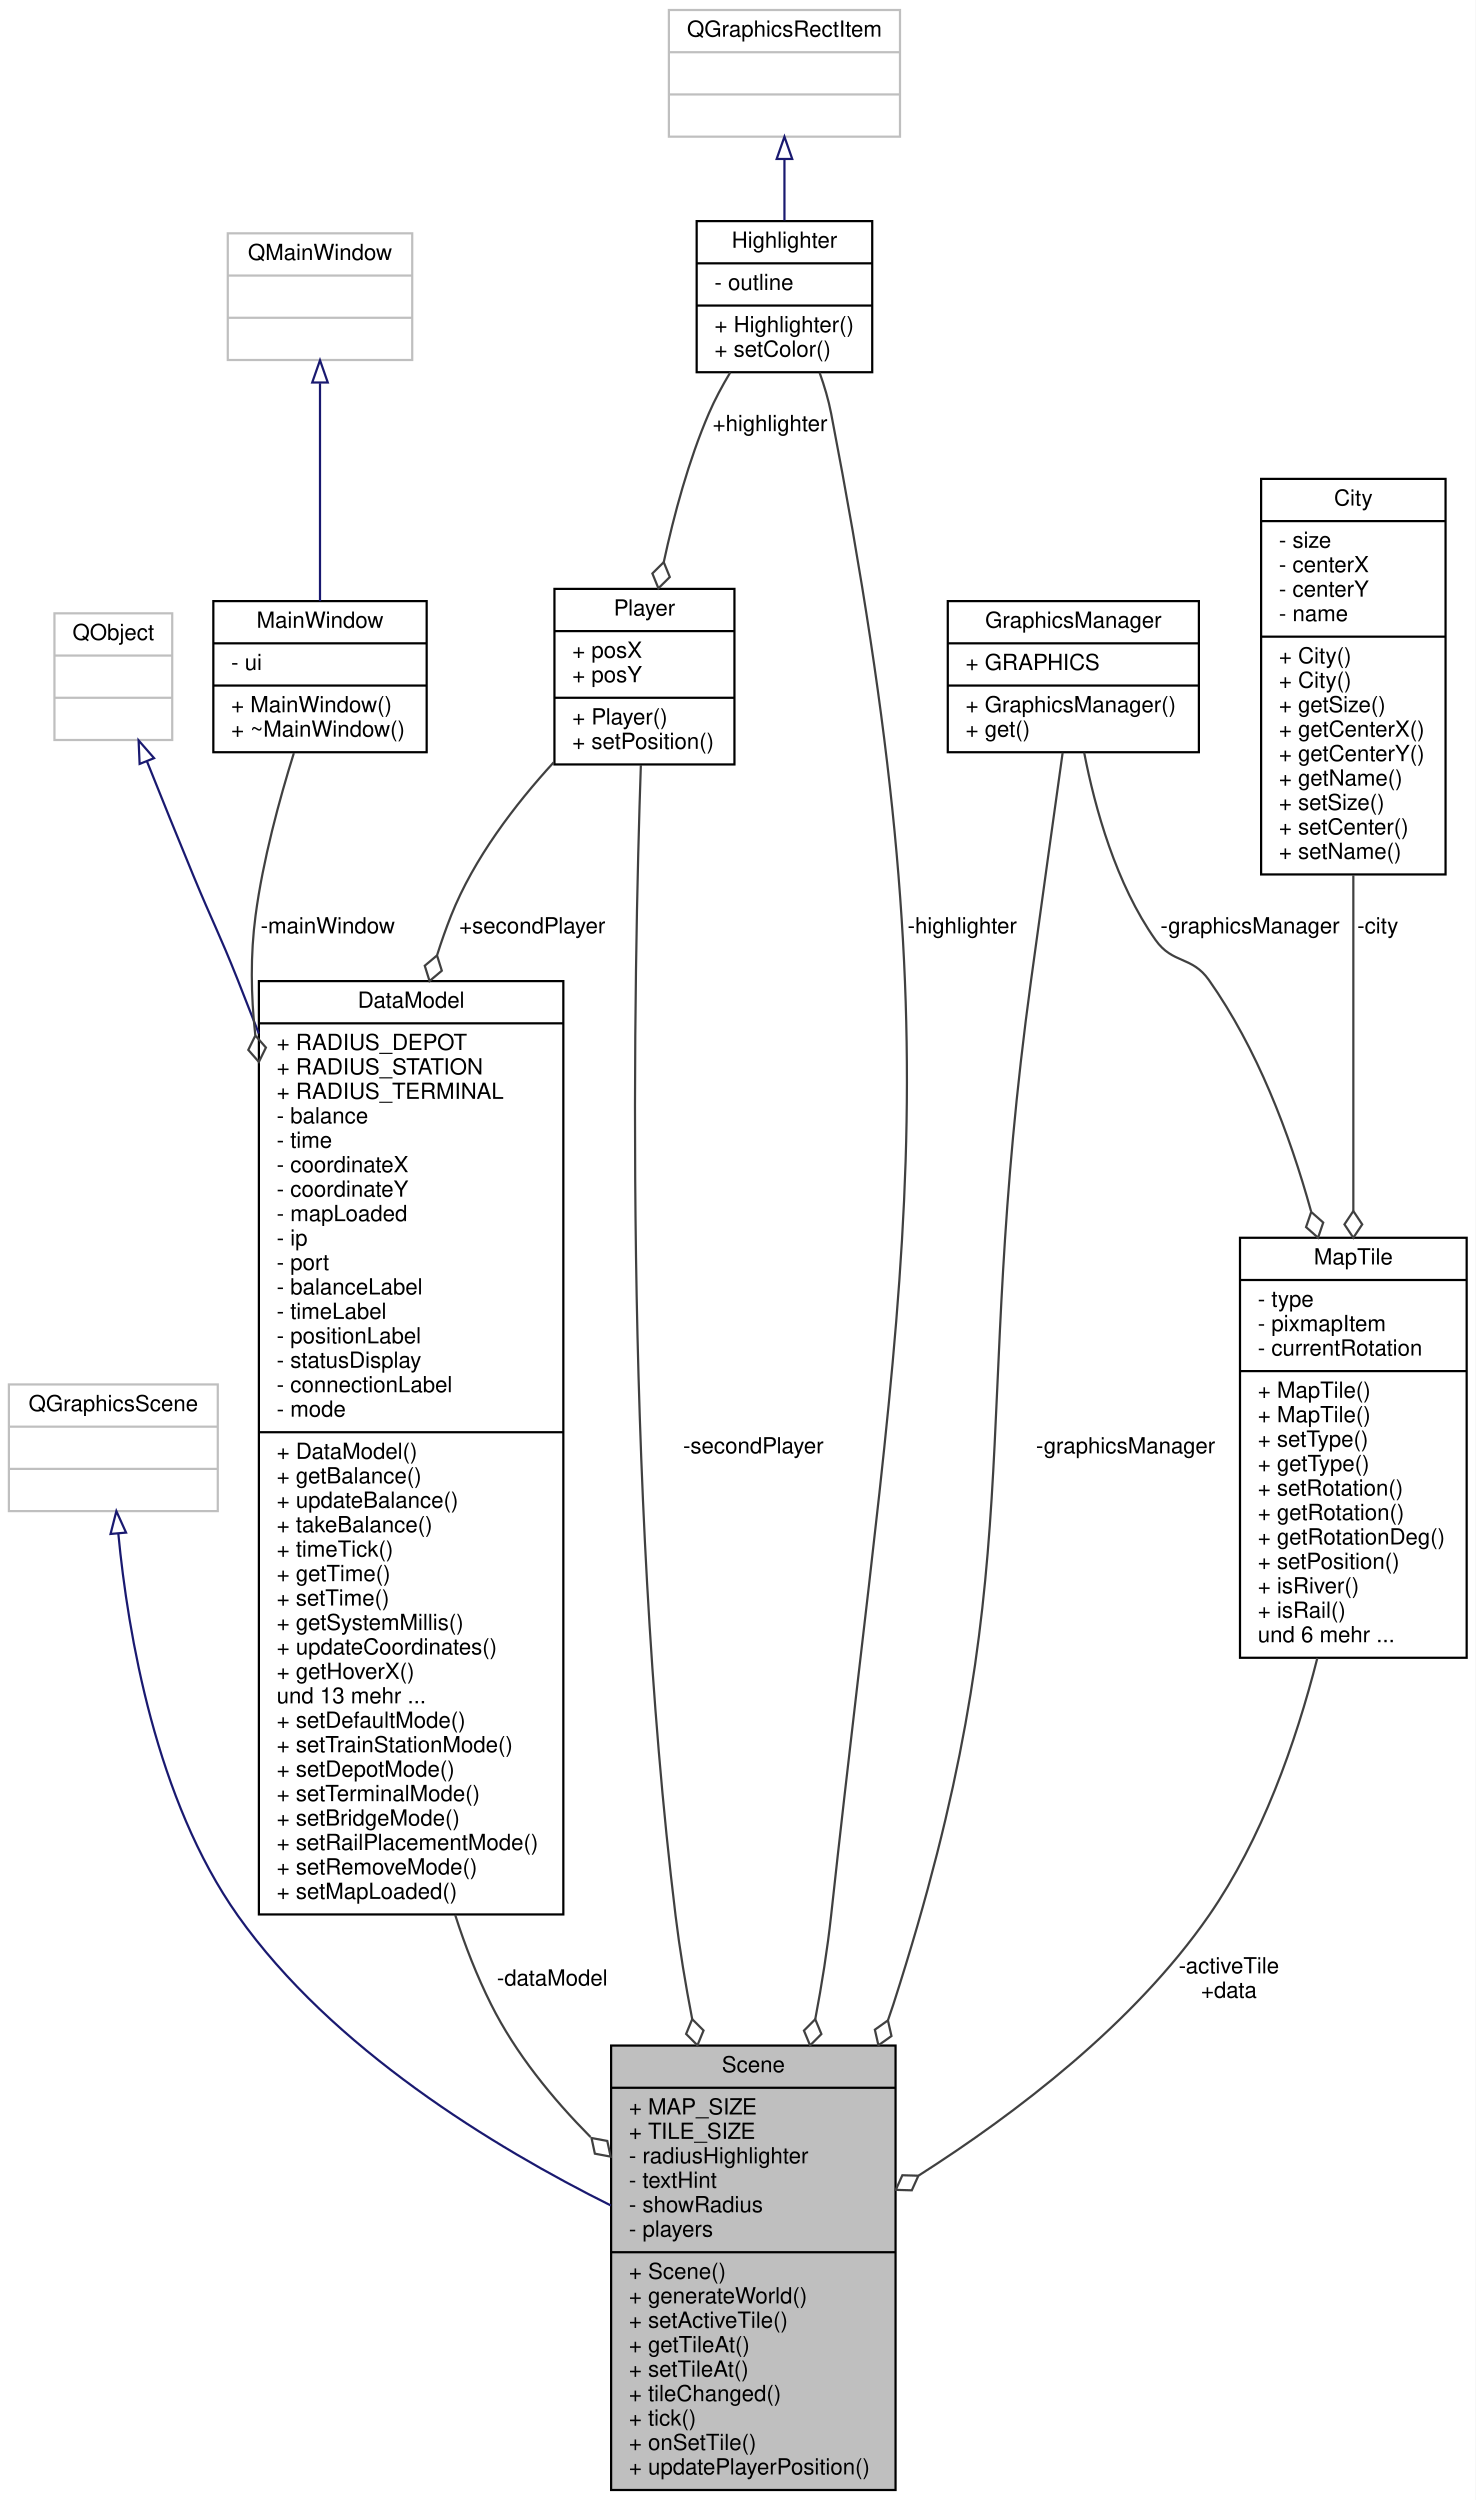
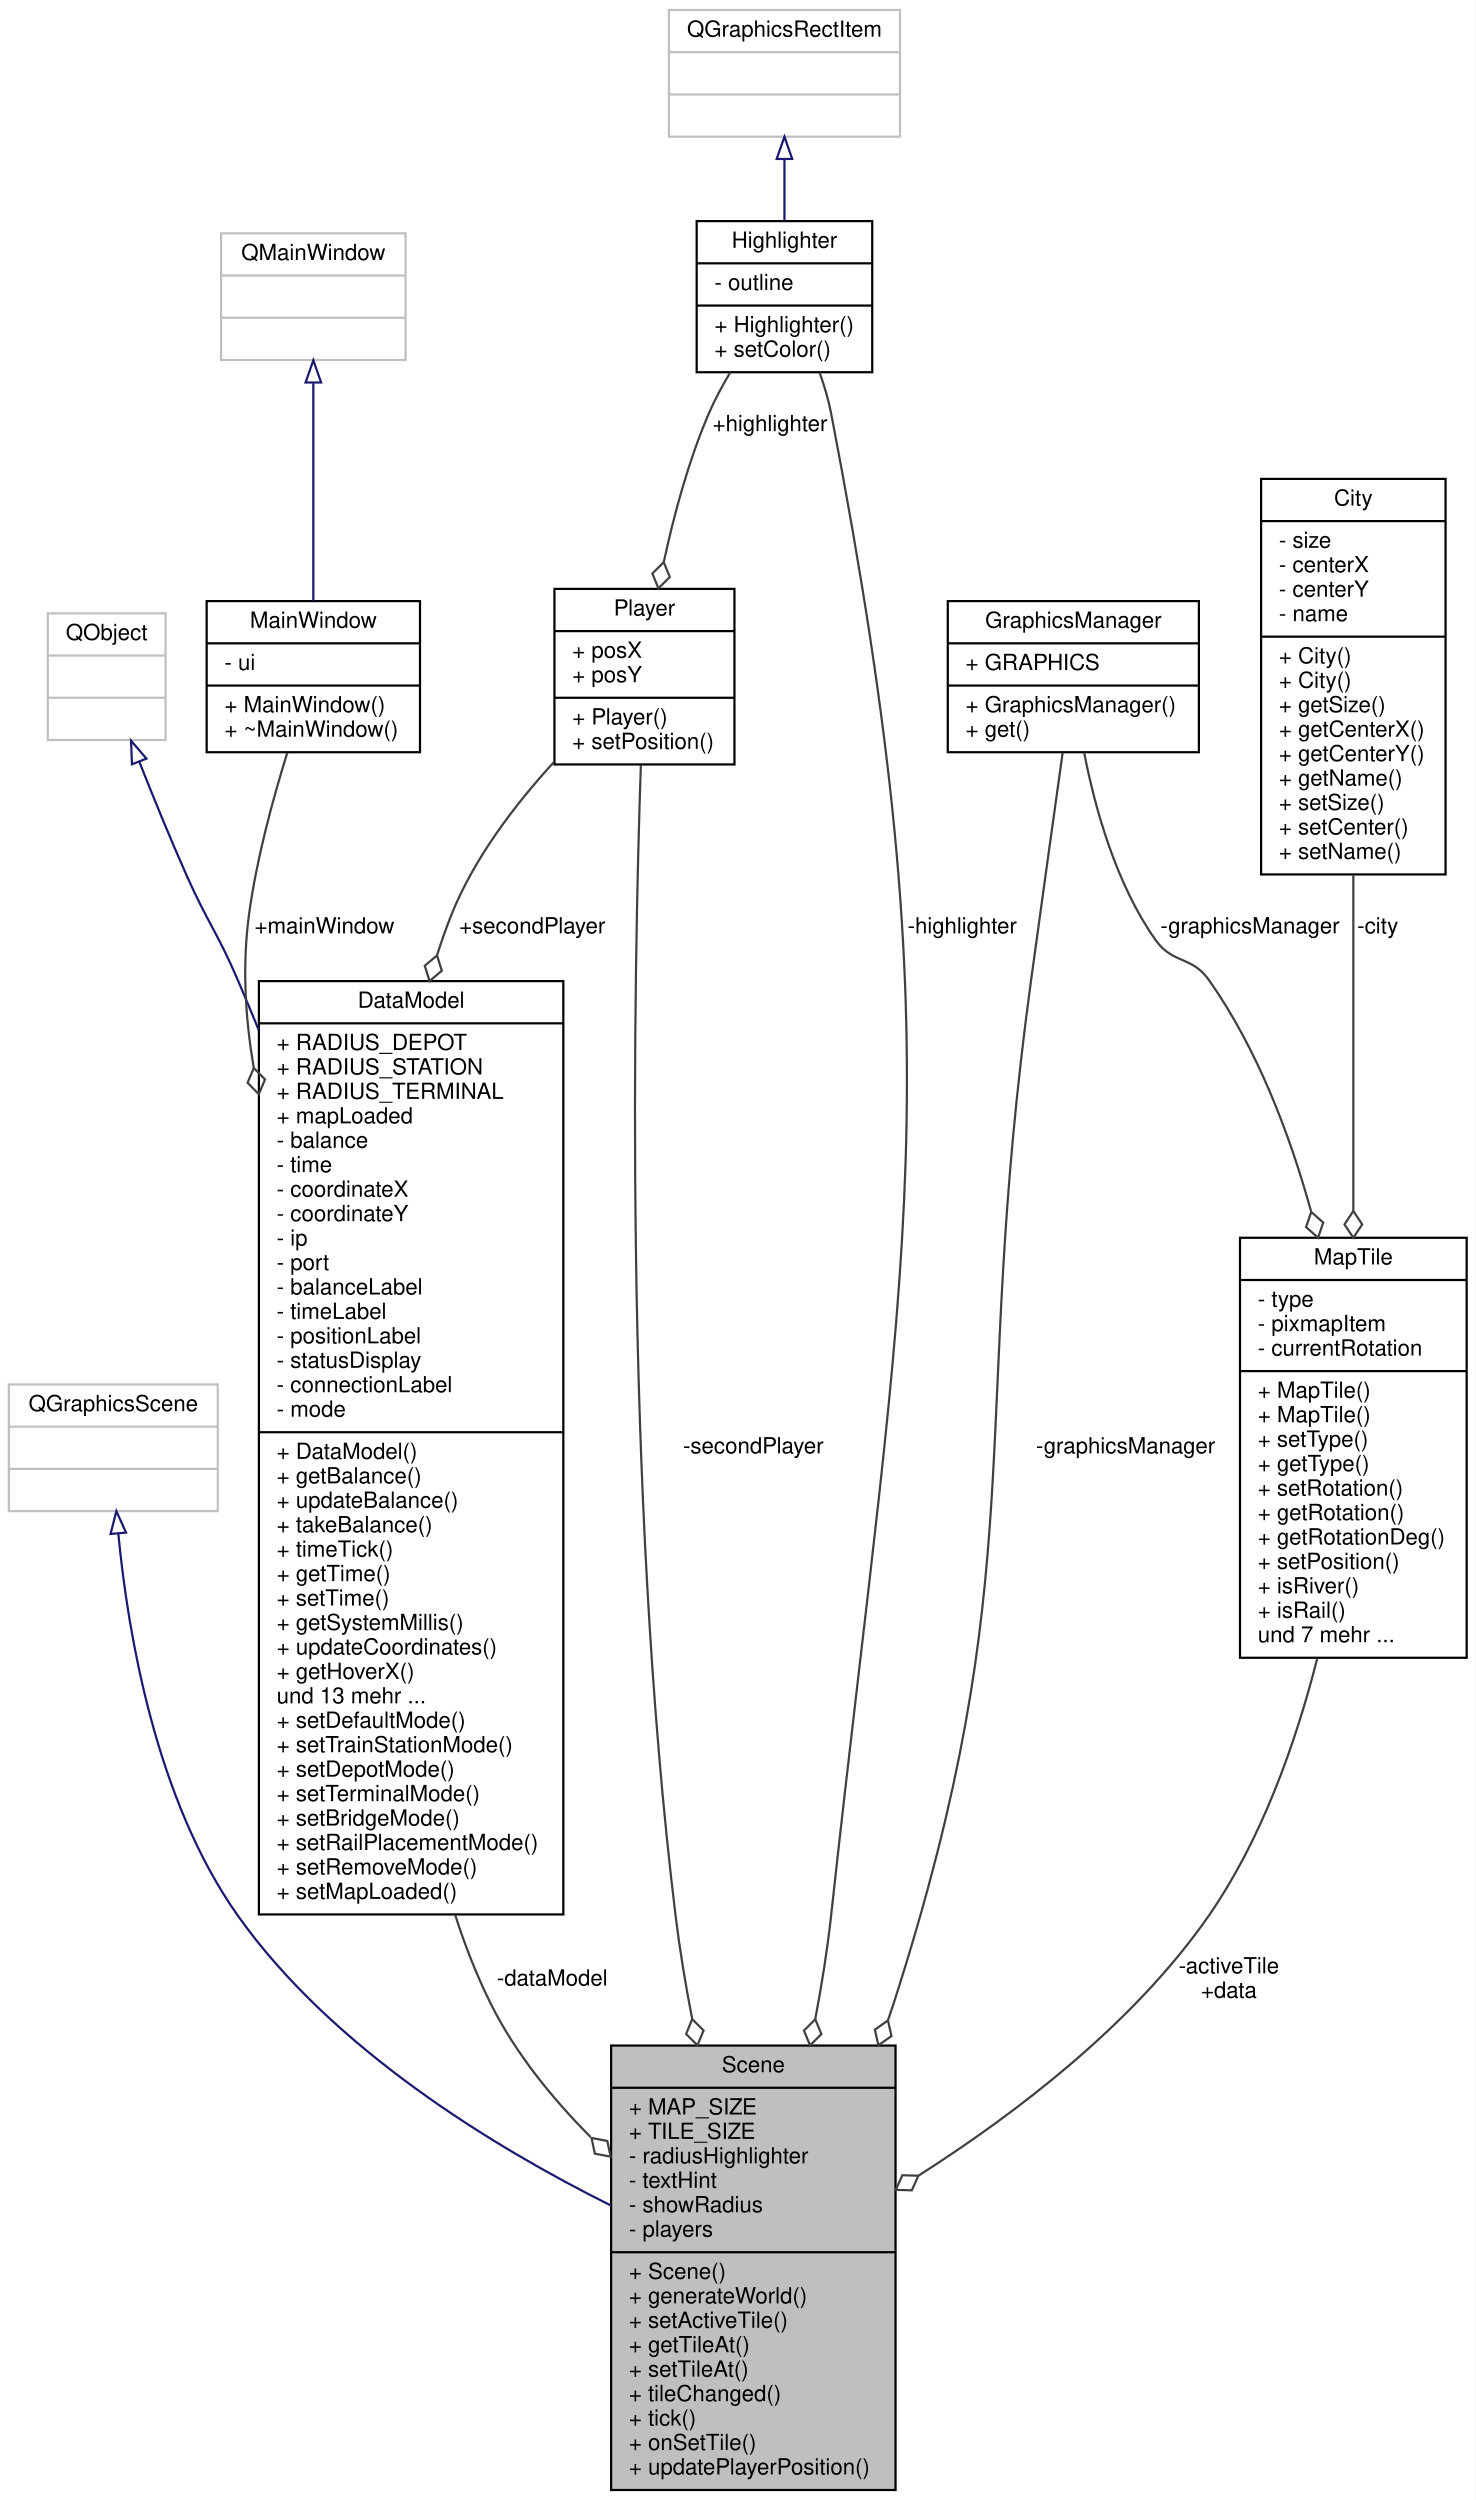
<svg xmlns="http://www.w3.org/2000/svg" xmlns:xlink="http://www.w3.org/1999/xlink" width="664pt" height="1125pt" viewBox="0.00 0.00 664.00 1125.00">
  <g id="graph0" class="graph" transform="scale(1 1) rotate(0) translate(4 1121)">
    <polygon fill="#ffffff" stroke="transparent" points="-4,4 -4,-1121 660,-1121 660,4 -4,4" />
    <g id="node1" class="node">
      <g id="a_node1">
        <a xlink:title=" ">
          <polygon fill="#bfbfbf" stroke="#000000" points="271,-.5 271,-200.5 399,-200.5 399,-.5 271,-.5" />
          <text text-anchor="middle" x="335" y="-188.5" font-family="Helvetica,sans-Serif" font-size="10.00" fill="#000000">Scene</text>
          <polyline fill="none" stroke="#000000" points="271,-181.5 399,-181.5 " />
          <text text-anchor="start" x="279" y="-169.5" font-family="Helvetica,sans-Serif" font-size="10.00" fill="#000000">+ MAP_SIZE</text>
          <text text-anchor="start" x="279" y="-158.5" font-family="Helvetica,sans-Serif" font-size="10.00" fill="#000000">+ TILE_SIZE</text>
          <text text-anchor="start" x="279" y="-147.5" font-family="Helvetica,sans-Serif" font-size="10.00" fill="#000000">- radiusHighlighter</text>
          <text text-anchor="start" x="279" y="-136.5" font-family="Helvetica,sans-Serif" font-size="10.00" fill="#000000">- textHint</text>
          <text text-anchor="start" x="279" y="-125.5" font-family="Helvetica,sans-Serif" font-size="10.00" fill="#000000">- showRadius</text>
          <text text-anchor="start" x="279" y="-114.5" font-family="Helvetica,sans-Serif" font-size="10.00" fill="#000000">- players</text>
          <polyline fill="none" stroke="#000000" points="271,-107.5 399,-107.5 " />
          <text text-anchor="start" x="279" y="-95.5" font-family="Helvetica,sans-Serif" font-size="10.00" fill="#000000">+ Scene()</text>
          <text text-anchor="start" x="279" y="-84.5" font-family="Helvetica,sans-Serif" font-size="10.00" fill="#000000">+ generateWorld()</text>
          <text text-anchor="start" x="279" y="-73.5" font-family="Helvetica,sans-Serif" font-size="10.00" fill="#000000">+ setActiveTile()</text>
          <text text-anchor="start" x="279" y="-62.5" font-family="Helvetica,sans-Serif" font-size="10.00" fill="#000000">+ getTileAt()</text>
          <text text-anchor="start" x="279" y="-51.5" font-family="Helvetica,sans-Serif" font-size="10.00" fill="#000000">+ setTileAt()</text>
          <text text-anchor="start" x="279" y="-40.5" font-family="Helvetica,sans-Serif" font-size="10.00" fill="#000000">+ tileChanged()</text>
          <text text-anchor="start" x="279" y="-29.5" font-family="Helvetica,sans-Serif" font-size="10.00" fill="#000000">+ tick()</text>
          <text text-anchor="start" x="279" y="-18.5" font-family="Helvetica,sans-Serif" font-size="10.00" fill="#000000">+ onSetTile()</text>
          <text text-anchor="start" x="279" y="-7.5" font-family="Helvetica,sans-Serif" font-size="10.00" fill="#000000">+ updatePlayerPosition()</text>
        </a>
      </g>
    </g>
    <g id="node2" class="node">
      <g id="a_node2">
        <a xlink:title=" ">
          <polygon fill="#ffffff" stroke="#bfbfbf" points="0,-441 0,-498 94,-498 94,-441 0,-441" />
          <text text-anchor="middle" x="47" y="-486" font-family="Helvetica,sans-Serif" font-size="10.00" fill="#000000">QGraphicsScene</text>
          <polyline fill="none" stroke="#bfbfbf" points="0,-479 94,-479 " />
          <text text-anchor="middle" x="47" y="-467" font-family="Helvetica,sans-Serif" font-size="10.00" fill="#000000"> </text>
          <polyline fill="none" stroke="#bfbfbf" points="0,-460 94,-460 " />
          <text text-anchor="middle" x="47" y="-448" font-family="Helvetica,sans-Serif" font-size="10.00" fill="#000000"> </text>
        </a>
      </g>
    </g>
    <g id="edge1" class="edge">
      <path fill="none" stroke="#191970" d="M49.257,-430.761C53.583,-385.748 66.2,-311.016 103,-259 145.4,-199.068 218.13,-154.823 270.874,-128.534" />
      <polygon fill="none" stroke="#191970" points="45.747,-430.721 48.368,-440.986 52.721,-431.327 45.747,-430.721" />
    </g>
    <g id="node3" class="node">
      <g id="a_node3">
        <a xlink:href="classHighlighter.html" target="_top" xlink:title=" ">
          <polygon fill="#ffffff" stroke="#000000" points="309.5,-953.5 309.5,-1021.5 388.5,-1021.5 388.5,-953.5 309.5,-953.5" />
          <text text-anchor="middle" x="349" y="-1009.5" font-family="Helvetica,sans-Serif" font-size="10.00" fill="#000000">Highlighter</text>
          <polyline fill="none" stroke="#000000" points="309.5,-1002.5 388.5,-1002.5 " />
          <text text-anchor="start" x="317.5" y="-990.5" font-family="Helvetica,sans-Serif" font-size="10.00" fill="#000000">- outline</text>
          <polyline fill="none" stroke="#000000" points="309.5,-983.5 388.5,-983.5 " />
          <text text-anchor="start" x="317.5" y="-971.5" font-family="Helvetica,sans-Serif" font-size="10.00" fill="#000000">+ Highlighter()</text>
          <text text-anchor="start" x="317.5" y="-960.5" font-family="Helvetica,sans-Serif" font-size="10.00" fill="#000000">+ setColor()</text>
        </a>
      </g>
    </g>
    <g id="edge2" class="edge">
      <path fill="none" stroke="#404040" d="M364.816,-953.329C366.965,-947.336 368.83,-941.073 370,-935 426.816,-639.977 402.584,-557.672 370,-259 368.344,-243.82 365.821,-227.965 362.872,-212.4" />
      <polygon fill="none" stroke="#404040" points="362.861,-212.344 357.776,-207.231 360.541,-200.571 365.625,-205.684 362.861,-212.344" />
      <text text-anchor="middle" x="429" y="-701" font-family="Helvetica,sans-Serif" font-size="10.00" fill="#000000"> -highlighter</text>
    </g>
    <g id="node8" class="node">
      <g id="a_node8">
        <a xlink:href="classPlayer.html" target="_top" xlink:title=" ">
          <polygon fill="#ffffff" stroke="#000000" points="245.5,-777 245.5,-856 326.5,-856 326.5,-777 245.5,-777" />
          <text text-anchor="middle" x="286" y="-844" font-family="Helvetica,sans-Serif" font-size="10.00" fill="#000000">Player</text>
          <polyline fill="none" stroke="#000000" points="245.5,-837 326.5,-837 " />
          <text text-anchor="start" x="253.5" y="-825" font-family="Helvetica,sans-Serif" font-size="10.00" fill="#000000">+ posX</text>
          <text text-anchor="start" x="253.5" y="-814" font-family="Helvetica,sans-Serif" font-size="10.00" fill="#000000">+ posY</text>
          <polyline fill="none" stroke="#000000" points="245.5,-807 326.5,-807 " />
          <text text-anchor="start" x="253.5" y="-795" font-family="Helvetica,sans-Serif" font-size="10.00" fill="#000000">+ Player()</text>
          <text text-anchor="start" x="253.5" y="-784" font-family="Helvetica,sans-Serif" font-size="10.00" fill="#000000">+ setPosition()</text>
        </a>
      </g>
    </g>
    <g id="edge9" class="edge">
      <path fill="none" stroke="#404040" d="M324.612,-953.397C321.037,-947.448 317.667,-941.182 315,-935 305.874,-913.85 299.268,-889.282 294.688,-868.019" />
      <polygon fill="none" stroke="#404040" points="294.688,-868.018 289.567,-862.94 292.285,-856.261 297.405,-861.338 294.688,-868.018" />
      <text text-anchor="middle" x="342.5" y="-927" font-family="Helvetica,sans-Serif" font-size="10.00" fill="#000000"> +highlighter</text>
    </g>
    <g id="node4" class="node">
      <g id="a_node4">
        <a xlink:title=" ">
          <polygon fill="#ffffff" stroke="#bfbfbf" points="297,-1059.5 297,-1116.5 401,-1116.5 401,-1059.5 297,-1059.5" />
          <text text-anchor="middle" x="349" y="-1104.5" font-family="Helvetica,sans-Serif" font-size="10.00" fill="#000000">QGraphicsRectItem</text>
          <polyline fill="none" stroke="#bfbfbf" points="297,-1097.5 401,-1097.5 " />
          <text text-anchor="middle" x="349" y="-1085.5" font-family="Helvetica,sans-Serif" font-size="10.00" fill="#000000"> </text>
          <polyline fill="none" stroke="#bfbfbf" points="297,-1078.5 401,-1078.5 " />
          <text text-anchor="middle" x="349" y="-1066.5" font-family="Helvetica,sans-Serif" font-size="10.00" fill="#000000"> </text>
        </a>
      </g>
    </g>
    <g id="edge3" class="edge">
      <path fill="none" stroke="#191970" d="M349,-1049.19C349,-1040.167 349,-1030.623 349,-1021.81" />
      <polygon fill="none" stroke="#191970" points="345.5,-1049.469 349,-1059.47 352.5,-1049.47 345.5,-1049.469" />
    </g>
    <g id="node5" class="node">
      <g id="a_node5">
        <a xlink:href="classMapTile.html" target="_top" xlink:title=" ">
          <polygon fill="#ffffff" stroke="#000000" points="554,-375 554,-564 656,-564 656,-375 554,-375" />
          <text text-anchor="middle" x="605" y="-552" font-family="Helvetica,sans-Serif" font-size="10.00" fill="#000000">MapTile</text>
          <polyline fill="none" stroke="#000000" points="554,-545 656,-545 " />
          <text text-anchor="start" x="562" y="-533" font-family="Helvetica,sans-Serif" font-size="10.00" fill="#000000">- type</text>
          <text text-anchor="start" x="562" y="-522" font-family="Helvetica,sans-Serif" font-size="10.00" fill="#000000">- pixmapItem</text>
          <text text-anchor="start" x="562" y="-511" font-family="Helvetica,sans-Serif" font-size="10.00" fill="#000000">- currentRotation</text>
          <polyline fill="none" stroke="#000000" points="554,-504 656,-504 " />
          <text text-anchor="start" x="562" y="-492" font-family="Helvetica,sans-Serif" font-size="10.00" fill="#000000">+ MapTile()</text>
          <text text-anchor="start" x="562" y="-481" font-family="Helvetica,sans-Serif" font-size="10.00" fill="#000000">+ MapTile()</text>
          <text text-anchor="start" x="562" y="-470" font-family="Helvetica,sans-Serif" font-size="10.00" fill="#000000">+ setType()</text>
          <text text-anchor="start" x="562" y="-459" font-family="Helvetica,sans-Serif" font-size="10.00" fill="#000000">+ getType()</text>
          <text text-anchor="start" x="562" y="-448" font-family="Helvetica,sans-Serif" font-size="10.00" fill="#000000">+ setRotation()</text>
          <text text-anchor="start" x="562" y="-437" font-family="Helvetica,sans-Serif" font-size="10.00" fill="#000000">+ getRotation()</text>
          <text text-anchor="start" x="562" y="-426" font-family="Helvetica,sans-Serif" font-size="10.00" fill="#000000">+ getRotationDeg()</text>
          <text text-anchor="start" x="562" y="-415" font-family="Helvetica,sans-Serif" font-size="10.00" fill="#000000">+ setPosition()</text>
          <text text-anchor="start" x="562" y="-404" font-family="Helvetica,sans-Serif" font-size="10.00" fill="#000000">+ isRiver()</text>
          <text text-anchor="start" x="562" y="-393" font-family="Helvetica,sans-Serif" font-size="10.00" fill="#000000">+ isRail()</text>
-           <text text-anchor="start" x="562" y="-382" font-family="Helvetica,sans-Serif" font-size="10.00" fill="#000000">und 6 mehr ...</text>
+           <text text-anchor="start" x="562" y="-382" font-family="Helvetica,sans-Serif" font-size="10.00" fill="#000000">und 7 mehr ...</text>
        </a>
      </g>
    </g>
    <g id="edge4" class="edge">
      <path fill="none" stroke="#404040" d="M588.808,-374.882C579.057,-336.513 563.748,-293.265 540,-259 506.311,-210.392 453.163,-169.91 409.425,-142.026" />
      <polygon fill="none" stroke="#404040" points="409.274,-141.931 402.066,-142.138 399.102,-135.564 406.31,-135.357 409.274,-141.931" />
      <text text-anchor="middle" x="549" y="-233" font-family="Helvetica,sans-Serif" font-size="10.00" fill="#000000"> -activeTile</text>
      <text text-anchor="middle" x="549" y="-222" font-family="Helvetica,sans-Serif" font-size="10.00" fill="#000000">+data</text>
    </g>
    <g id="node6" class="node">
      <g id="a_node6">
        <a xlink:href="classGraphicsManager.html" target="_top" xlink:title=" ">
          <polygon fill="#ffffff" stroke="#000000" points="422.5,-782.5 422.5,-850.5 535.5,-850.5 535.5,-782.5 422.5,-782.5" />
          <text text-anchor="middle" x="479" y="-838.5" font-family="Helvetica,sans-Serif" font-size="10.00" fill="#000000">GraphicsManager</text>
          <polyline fill="none" stroke="#000000" points="422.5,-831.5 535.5,-831.5 " />
          <text text-anchor="start" x="430.5" y="-819.5" font-family="Helvetica,sans-Serif" font-size="10.00" fill="#000000">+ GRAPHICS</text>
          <polyline fill="none" stroke="#000000" points="422.5,-812.5 535.5,-812.5 " />
          <text text-anchor="start" x="430.5" y="-800.5" font-family="Helvetica,sans-Serif" font-size="10.00" fill="#000000">+ GraphicsManager()</text>
          <text text-anchor="start" x="430.5" y="-789.5" font-family="Helvetica,sans-Serif" font-size="10.00" fill="#000000">+ get()</text>
        </a>
      </g>
    </g>
    <g id="edge7" class="edge">
      <path fill="none" stroke="#404040" d="M474.193,-782.287C470.325,-754.682 464.769,-714.847 460,-680 431.971,-475.175 461.295,-415.806 398,-219 397.234,-216.617 396.421,-214.226 395.567,-211.831" />
      <polygon fill="none" stroke="#404040" points="395.564,-211.824 389.688,-207.644 391.286,-200.613 397.163,-204.793 395.564,-211.824" />
      <text text-anchor="middle" x="502.5" y="-467" font-family="Helvetica,sans-Serif" font-size="10.00" fill="#000000"> -graphicsManager</text>
    </g>
    <g id="edge5" class="edge">
      <path fill="none" stroke="#404040" d="M483.87,-782.332C488.758,-757.199 498.219,-723.173 516,-698 523.692,-687.11 532.325,-690.903 540,-680 561.611,-649.302 576.205,-611.199 585.987,-575.883" />
      <polygon fill="none" stroke="#404040" points="586.054,-575.628 583.721,-568.805 589.123,-564.027 591.455,-570.851 586.054,-575.628" />
      <text text-anchor="middle" x="558.5" y="-701" font-family="Helvetica,sans-Serif" font-size="10.00" fill="#000000"> -graphicsManager</text>
    </g>
    <g id="node7" class="node">
      <g id="a_node7">
        <a xlink:href="classCity.html" target="_top" xlink:title=" ">
          <polygon fill="#ffffff" stroke="#000000" points="563.5,-727.5 563.5,-905.5 646.5,-905.5 646.5,-727.5 563.5,-727.5" />
          <text text-anchor="middle" x="605" y="-893.5" font-family="Helvetica,sans-Serif" font-size="10.00" fill="#000000">City</text>
          <polyline fill="none" stroke="#000000" points="563.5,-886.5 646.5,-886.5 " />
          <text text-anchor="start" x="571.5" y="-874.5" font-family="Helvetica,sans-Serif" font-size="10.00" fill="#000000">- size</text>
          <text text-anchor="start" x="571.5" y="-863.5" font-family="Helvetica,sans-Serif" font-size="10.00" fill="#000000">- centerX</text>
          <text text-anchor="start" x="571.5" y="-852.5" font-family="Helvetica,sans-Serif" font-size="10.00" fill="#000000">- centerY</text>
          <text text-anchor="start" x="571.5" y="-841.5" font-family="Helvetica,sans-Serif" font-size="10.00" fill="#000000">- name</text>
          <polyline fill="none" stroke="#000000" points="563.5,-834.5 646.5,-834.5 " />
          <text text-anchor="start" x="571.5" y="-822.5" font-family="Helvetica,sans-Serif" font-size="10.00" fill="#000000">+ City()</text>
          <text text-anchor="start" x="571.5" y="-811.5" font-family="Helvetica,sans-Serif" font-size="10.00" fill="#000000">+ City()</text>
          <text text-anchor="start" x="571.5" y="-800.5" font-family="Helvetica,sans-Serif" font-size="10.00" fill="#000000">+ getSize()</text>
          <text text-anchor="start" x="571.5" y="-789.5" font-family="Helvetica,sans-Serif" font-size="10.00" fill="#000000">+ getCenterX()</text>
          <text text-anchor="start" x="571.5" y="-778.5" font-family="Helvetica,sans-Serif" font-size="10.00" fill="#000000">+ getCenterY()</text>
          <text text-anchor="start" x="571.5" y="-767.5" font-family="Helvetica,sans-Serif" font-size="10.00" fill="#000000">+ getName()</text>
          <text text-anchor="start" x="571.5" y="-756.5" font-family="Helvetica,sans-Serif" font-size="10.00" fill="#000000">+ setSize()</text>
          <text text-anchor="start" x="571.5" y="-745.5" font-family="Helvetica,sans-Serif" font-size="10.00" fill="#000000">+ setCenter()</text>
          <text text-anchor="start" x="571.5" y="-734.5" font-family="Helvetica,sans-Serif" font-size="10.00" fill="#000000">+ setName()</text>
        </a>
      </g>
    </g>
    <g id="edge6" class="edge">
      <path fill="none" stroke="#404040" d="M605,-727.139C605,-681.044 605,-624.495 605,-576.13" />
      <polygon fill="none" stroke="#404040" points="605,-576.022 601,-570.022 605,-564.022 609,-570.022 605,-576.022" />
      <text text-anchor="middle" x="616" y="-701" font-family="Helvetica,sans-Serif" font-size="10.00" fill="#000000"> -city</text>
    </g>
    <g id="edge8" class="edge">
      <path fill="none" stroke="#404040" d="M284.391,-776.766C281.246,-685.107 276.497,-451.937 300,-259 301.846,-243.842 304.479,-227.999 307.483,-212.441" />
      <polygon fill="none" stroke="#404040" points="307.495,-212.383 304.748,-205.715 309.846,-200.615 312.593,-207.283 307.495,-212.383" />
      <text text-anchor="middle" x="335" y="-467" font-family="Helvetica,sans-Serif" font-size="10.00" fill="#000000"> -secondPlayer</text>
    </g>
    <g id="node9" class="node">
      <g id="a_node9">
        <a xlink:href="classDataModel.html" target="_top" xlink:title=" ">
          <polygon fill="#ffffff" stroke="#000000" points="112.5,-259.5 112.5,-679.5 249.5,-679.5 249.5,-259.5 112.5,-259.5" />
          <text text-anchor="middle" x="181" y="-667.5" font-family="Helvetica,sans-Serif" font-size="10.00" fill="#000000">DataModel</text>
          <polyline fill="none" stroke="#000000" points="112.5,-660.5 249.5,-660.5 " />
          <text text-anchor="start" x="120.5" y="-648.5" font-family="Helvetica,sans-Serif" font-size="10.00" fill="#000000">+ RADIUS_DEPOT</text>
          <text text-anchor="start" x="120.5" y="-637.5" font-family="Helvetica,sans-Serif" font-size="10.00" fill="#000000">+ RADIUS_STATION</text>
          <text text-anchor="start" x="120.5" y="-626.5" font-family="Helvetica,sans-Serif" font-size="10.00" fill="#000000">+ RADIUS_TERMINAL</text>
-           <text text-anchor="start" x="120.5" y="-615.5" font-family="Helvetica,sans-Serif" font-size="10.00" fill="#000000">- balance</text>
-           <text text-anchor="start" x="120.5" y="-604.5" font-family="Helvetica,sans-Serif" font-size="10.00" fill="#000000">- time</text>
-           <text text-anchor="start" x="120.5" y="-593.5" font-family="Helvetica,sans-Serif" font-size="10.00" fill="#000000">- coordinateX</text>
-           <text text-anchor="start" x="120.5" y="-582.5" font-family="Helvetica,sans-Serif" font-size="10.00" fill="#000000">- coordinateY</text>
-           <text text-anchor="start" x="120.5" y="-571.5" font-family="Helvetica,sans-Serif" font-size="10.00" fill="#000000">- mapLoaded</text>
+           <text text-anchor="start" x="120.5" y="-615.5" font-family="Helvetica,sans-Serif" font-size="10.00" fill="#000000">+ mapLoaded</text>
+           <text text-anchor="start" x="120.5" y="-604.5" font-family="Helvetica,sans-Serif" font-size="10.00" fill="#000000">- balance</text>
+           <text text-anchor="start" x="120.5" y="-593.5" font-family="Helvetica,sans-Serif" font-size="10.00" fill="#000000">- time</text>
+           <text text-anchor="start" x="120.5" y="-582.5" font-family="Helvetica,sans-Serif" font-size="10.00" fill="#000000">- coordinateX</text>
+           <text text-anchor="start" x="120.5" y="-571.5" font-family="Helvetica,sans-Serif" font-size="10.00" fill="#000000">- coordinateY</text>
          <text text-anchor="start" x="120.5" y="-560.5" font-family="Helvetica,sans-Serif" font-size="10.00" fill="#000000">- ip</text>
          <text text-anchor="start" x="120.5" y="-549.5" font-family="Helvetica,sans-Serif" font-size="10.00" fill="#000000">- port</text>
          <text text-anchor="start" x="120.5" y="-538.5" font-family="Helvetica,sans-Serif" font-size="10.00" fill="#000000">- balanceLabel</text>
          <text text-anchor="start" x="120.5" y="-527.5" font-family="Helvetica,sans-Serif" font-size="10.00" fill="#000000">- timeLabel</text>
          <text text-anchor="start" x="120.5" y="-516.5" font-family="Helvetica,sans-Serif" font-size="10.00" fill="#000000">- positionLabel</text>
          <text text-anchor="start" x="120.5" y="-505.5" font-family="Helvetica,sans-Serif" font-size="10.00" fill="#000000">- statusDisplay</text>
          <text text-anchor="start" x="120.5" y="-494.5" font-family="Helvetica,sans-Serif" font-size="10.00" fill="#000000">- connectionLabel</text>
          <text text-anchor="start" x="120.5" y="-483.5" font-family="Helvetica,sans-Serif" font-size="10.00" fill="#000000">- mode</text>
          <polyline fill="none" stroke="#000000" points="112.5,-476.5 249.5,-476.5 " />
          <text text-anchor="start" x="120.5" y="-464.5" font-family="Helvetica,sans-Serif" font-size="10.00" fill="#000000">+ DataModel()</text>
          <text text-anchor="start" x="120.5" y="-453.5" font-family="Helvetica,sans-Serif" font-size="10.00" fill="#000000">+ getBalance()</text>
          <text text-anchor="start" x="120.5" y="-442.5" font-family="Helvetica,sans-Serif" font-size="10.00" fill="#000000">+ updateBalance()</text>
          <text text-anchor="start" x="120.5" y="-431.5" font-family="Helvetica,sans-Serif" font-size="10.00" fill="#000000">+ takeBalance()</text>
          <text text-anchor="start" x="120.5" y="-420.5" font-family="Helvetica,sans-Serif" font-size="10.00" fill="#000000">+ timeTick()</text>
          <text text-anchor="start" x="120.5" y="-409.5" font-family="Helvetica,sans-Serif" font-size="10.00" fill="#000000">+ getTime()</text>
          <text text-anchor="start" x="120.5" y="-398.5" font-family="Helvetica,sans-Serif" font-size="10.00" fill="#000000">+ setTime()</text>
          <text text-anchor="start" x="120.5" y="-387.5" font-family="Helvetica,sans-Serif" font-size="10.00" fill="#000000">+ getSystemMillis()</text>
          <text text-anchor="start" x="120.5" y="-376.5" font-family="Helvetica,sans-Serif" font-size="10.00" fill="#000000">+ updateCoordinates()</text>
          <text text-anchor="start" x="120.5" y="-365.5" font-family="Helvetica,sans-Serif" font-size="10.00" fill="#000000">+ getHoverX()</text>
          <text text-anchor="start" x="120.5" y="-354.5" font-family="Helvetica,sans-Serif" font-size="10.00" fill="#000000">und 13 mehr ...</text>
          <text text-anchor="start" x="120.5" y="-343.5" font-family="Helvetica,sans-Serif" font-size="10.00" fill="#000000">+ setDefaultMode()</text>
          <text text-anchor="start" x="120.5" y="-332.5" font-family="Helvetica,sans-Serif" font-size="10.00" fill="#000000">+ setTrainStationMode()</text>
          <text text-anchor="start" x="120.5" y="-321.5" font-family="Helvetica,sans-Serif" font-size="10.00" fill="#000000">+ setDepotMode()</text>
          <text text-anchor="start" x="120.5" y="-310.5" font-family="Helvetica,sans-Serif" font-size="10.00" fill="#000000">+ setTerminalMode()</text>
          <text text-anchor="start" x="120.5" y="-299.5" font-family="Helvetica,sans-Serif" font-size="10.00" fill="#000000">+ setBridgeMode()</text>
          <text text-anchor="start" x="120.5" y="-288.5" font-family="Helvetica,sans-Serif" font-size="10.00" fill="#000000">+ setRailPlacementMode()</text>
          <text text-anchor="start" x="120.5" y="-277.5" font-family="Helvetica,sans-Serif" font-size="10.00" fill="#000000">+ setRemoveMode()</text>
          <text text-anchor="start" x="120.5" y="-266.5" font-family="Helvetica,sans-Serif" font-size="10.00" fill="#000000">+ setMapLoaded()</text>
        </a>
      </g>
    </g>
    <g id="edge12" class="edge">
      <path fill="none" stroke="#404040" d="M245.163,-777.947C227.773,-758.964 209.182,-734.665 199,-709 196.704,-703.213 194.615,-697.287 192.716,-691.258" />
      <polygon fill="none" stroke="#404040" points="192.659,-691.062 187.137,-686.424 189.294,-679.544 194.816,-684.181 192.659,-691.062" />
      <text text-anchor="middle" x="235.5" y="-701" font-family="Helvetica,sans-Serif" font-size="10.00" fill="#000000"> +secondPlayer</text>
    </g>
    <g id="edge10" class="edge">
      <path fill="none" stroke="#404040" d="M200.823,-259.301C205.284,-245.345 210.622,-231.776 217,-219 227.932,-197.101 244.461,-176.774 261.715,-159.359" />
      <polygon fill="none" stroke="#404040" points="262.185,-158.9 263.689,-151.848 270.778,-150.524 269.273,-157.577 262.185,-158.9" />
      <text text-anchor="middle" x="244.5" y="-227.5" font-family="Helvetica,sans-Serif" font-size="10.00" fill="#000000"> -dataModel</text>
    </g>
    <g id="node10" class="node">
      <g id="a_node10">
        <a xlink:title=" ">
-           <polygon fill="#ffffff" stroke="#bfbfbf" points="20.5,-788 20.5,-845 73.5,-845 73.5,-788 20.5,-788" />
-           <text text-anchor="middle" x="47" y="-833" font-family="Helvetica,sans-Serif" font-size="10.00" fill="#000000">QObject</text>
-           <polyline fill="none" stroke="#bfbfbf" points="20.5,-826 73.5,-826 " />
-           <text text-anchor="middle" x="47" y="-814" font-family="Helvetica,sans-Serif" font-size="10.00" fill="#000000"> </text>
-           <polyline fill="none" stroke="#bfbfbf" points="20.5,-807 73.5,-807 " />
-           <text text-anchor="middle" x="47" y="-795" font-family="Helvetica,sans-Serif" font-size="10.00" fill="#000000"> </text>
+           <polygon fill="#ffffff" stroke="#bfbfbf" points="17.5,-788 17.5,-845 70.5,-845 70.5,-788 17.5,-788" />
+           <text text-anchor="middle" x="44" y="-833" font-family="Helvetica,sans-Serif" font-size="10.00" fill="#000000">QObject</text>
+           <polyline fill="none" stroke="#bfbfbf" points="17.5,-826 70.5,-826 " />
+           <text text-anchor="middle" x="44" y="-814" font-family="Helvetica,sans-Serif" font-size="10.00" fill="#000000"> </text>
+           <polyline fill="none" stroke="#bfbfbf" points="17.5,-807 70.5,-807 " />
+           <text text-anchor="middle" x="44" y="-795" font-family="Helvetica,sans-Serif" font-size="10.00" fill="#000000"> </text>
        </a>
      </g>
    </g>
    <g id="edge11" class="edge">
-       <path fill="none" stroke="#191970" d="M62.164,-778.318C68.528,-762.42 76.052,-743.788 83,-727 91.681,-706.024 94.609,-701.094 103,-680 106.133,-672.124 109.297,-664.066 112.463,-655.915" />
-       <polygon fill="none" stroke="#191970" points="58.827,-777.238 58.367,-787.823 65.327,-779.835 58.827,-777.238" />
+       <path fill="none" stroke="#191970" d="M58.725,-778.13C65.021,-762.202 72.612,-743.599 80,-727 89.457,-705.754 93.837,-701.375 103,-680 106.148,-672.657 109.292,-665.14 112.412,-657.524" />
+       <polygon fill="none" stroke="#191970" points="55.38,-777.072 54.986,-787.66 61.897,-779.629 55.38,-777.072" />
    </g>
    <g id="node11" class="node">
      <g id="a_node11">
        <a xlink:href="classMainWindow.html" target="_top" xlink:title=" ">
-           <polygon fill="#ffffff" stroke="#000000" points="92,-782.5 92,-850.5 188,-850.5 188,-782.5 92,-782.5" />
-           <text text-anchor="middle" x="140" y="-838.5" font-family="Helvetica,sans-Serif" font-size="10.00" fill="#000000">MainWindow</text>
-           <polyline fill="none" stroke="#000000" points="92,-831.5 188,-831.5 " />
-           <text text-anchor="start" x="100" y="-819.5" font-family="Helvetica,sans-Serif" font-size="10.00" fill="#000000">- ui</text>
-           <polyline fill="none" stroke="#000000" points="92,-812.5 188,-812.5 " />
-           <text text-anchor="start" x="100" y="-800.5" font-family="Helvetica,sans-Serif" font-size="10.00" fill="#000000">+ MainWindow()</text>
-           <text text-anchor="start" x="100" y="-789.5" font-family="Helvetica,sans-Serif" font-size="10.00" fill="#000000">+ ~MainWindow()</text>
+           <polygon fill="#ffffff" stroke="#000000" points="89,-782.5 89,-850.5 185,-850.5 185,-782.5 89,-782.5" />
+           <text text-anchor="middle" x="137" y="-838.5" font-family="Helvetica,sans-Serif" font-size="10.00" fill="#000000">MainWindow</text>
+           <polyline fill="none" stroke="#000000" points="89,-831.5 185,-831.5 " />
+           <text text-anchor="start" x="97" y="-819.5" font-family="Helvetica,sans-Serif" font-size="10.00" fill="#000000">- ui</text>
+           <polyline fill="none" stroke="#000000" points="89,-812.5 185,-812.5 " />
+           <text text-anchor="start" x="97" y="-800.5" font-family="Helvetica,sans-Serif" font-size="10.00" fill="#000000">+ MainWindow()</text>
+           <text text-anchor="start" x="97" y="-789.5" font-family="Helvetica,sans-Serif" font-size="10.00" fill="#000000">+ ~MainWindow()</text>
        </a>
      </g>
    </g>
    <g id="edge13" class="edge">
-       <path fill="none" stroke="#404040" d="M128.239,-782.114C121.728,-761.244 114.301,-733.912 111,-709 108.665,-691.383 108.877,-673.261 110.878,-655.249" />
-       <polygon fill="none" stroke="#404040" points="110.909,-655.017 107.735,-648.542 112.491,-643.122 115.665,-649.597 110.909,-655.017" />
-       <text text-anchor="middle" x="143.5" y="-701" font-family="Helvetica,sans-Serif" font-size="10.00" fill="#000000"> -mainWindow</text>
+       <path fill="none" stroke="#404040" d="M125.239,-782.114C118.728,-761.244 111.301,-733.912 108,-709 105.022,-686.524 106.287,-663.265 110.191,-640.475" />
+       <polygon fill="none" stroke="#404040" points="110.207,-640.392 107.407,-633.746 112.464,-628.606 115.264,-635.251 110.207,-640.392" />
+       <text text-anchor="middle" x="142" y="-701" font-family="Helvetica,sans-Serif" font-size="10.00" fill="#000000"> +mainWindow</text>
    </g>
    <g id="node12" class="node">
      <g id="a_node12">
        <a xlink:title=" ">
-           <polygon fill="#ffffff" stroke="#bfbfbf" points="98.5,-959 98.5,-1016 181.5,-1016 181.5,-959 98.5,-959" />
-           <text text-anchor="middle" x="140" y="-1004" font-family="Helvetica,sans-Serif" font-size="10.00" fill="#000000">QMainWindow</text>
-           <polyline fill="none" stroke="#bfbfbf" points="98.5,-997 181.5,-997 " />
-           <text text-anchor="middle" x="140" y="-985" font-family="Helvetica,sans-Serif" font-size="10.00" fill="#000000"> </text>
-           <polyline fill="none" stroke="#bfbfbf" points="98.5,-978 181.5,-978 " />
-           <text text-anchor="middle" x="140" y="-966" font-family="Helvetica,sans-Serif" font-size="10.00" fill="#000000"> </text>
+           <polygon fill="#ffffff" stroke="#bfbfbf" points="95.5,-959 95.5,-1016 178.5,-1016 178.5,-959 95.5,-959" />
+           <text text-anchor="middle" x="137" y="-1004" font-family="Helvetica,sans-Serif" font-size="10.00" fill="#000000">QMainWindow</text>
+           <polyline fill="none" stroke="#bfbfbf" points="95.5,-997 178.5,-997 " />
+           <text text-anchor="middle" x="137" y="-985" font-family="Helvetica,sans-Serif" font-size="10.00" fill="#000000"> </text>
+           <polyline fill="none" stroke="#bfbfbf" points="95.5,-978 178.5,-978 " />
+           <text text-anchor="middle" x="137" y="-966" font-family="Helvetica,sans-Serif" font-size="10.00" fill="#000000"> </text>
        </a>
      </g>
    </g>
    <g id="edge14" class="edge">
-       <path fill="none" stroke="#191970" d="M140,-948.517C140,-918.97 140,-878.768 140,-850.516" />
-       <polygon fill="none" stroke="#191970" points="136.5,-948.878 140,-958.878 143.5,-948.879 136.5,-948.878" />
+       <path fill="none" stroke="#191970" d="M137,-948.517C137,-918.97 137,-878.768 137,-850.516" />
+       <polygon fill="none" stroke="#191970" points="133.5,-948.878 137,-958.878 140.5,-948.879 133.5,-948.878" />
    </g>
  </g>
</svg>
